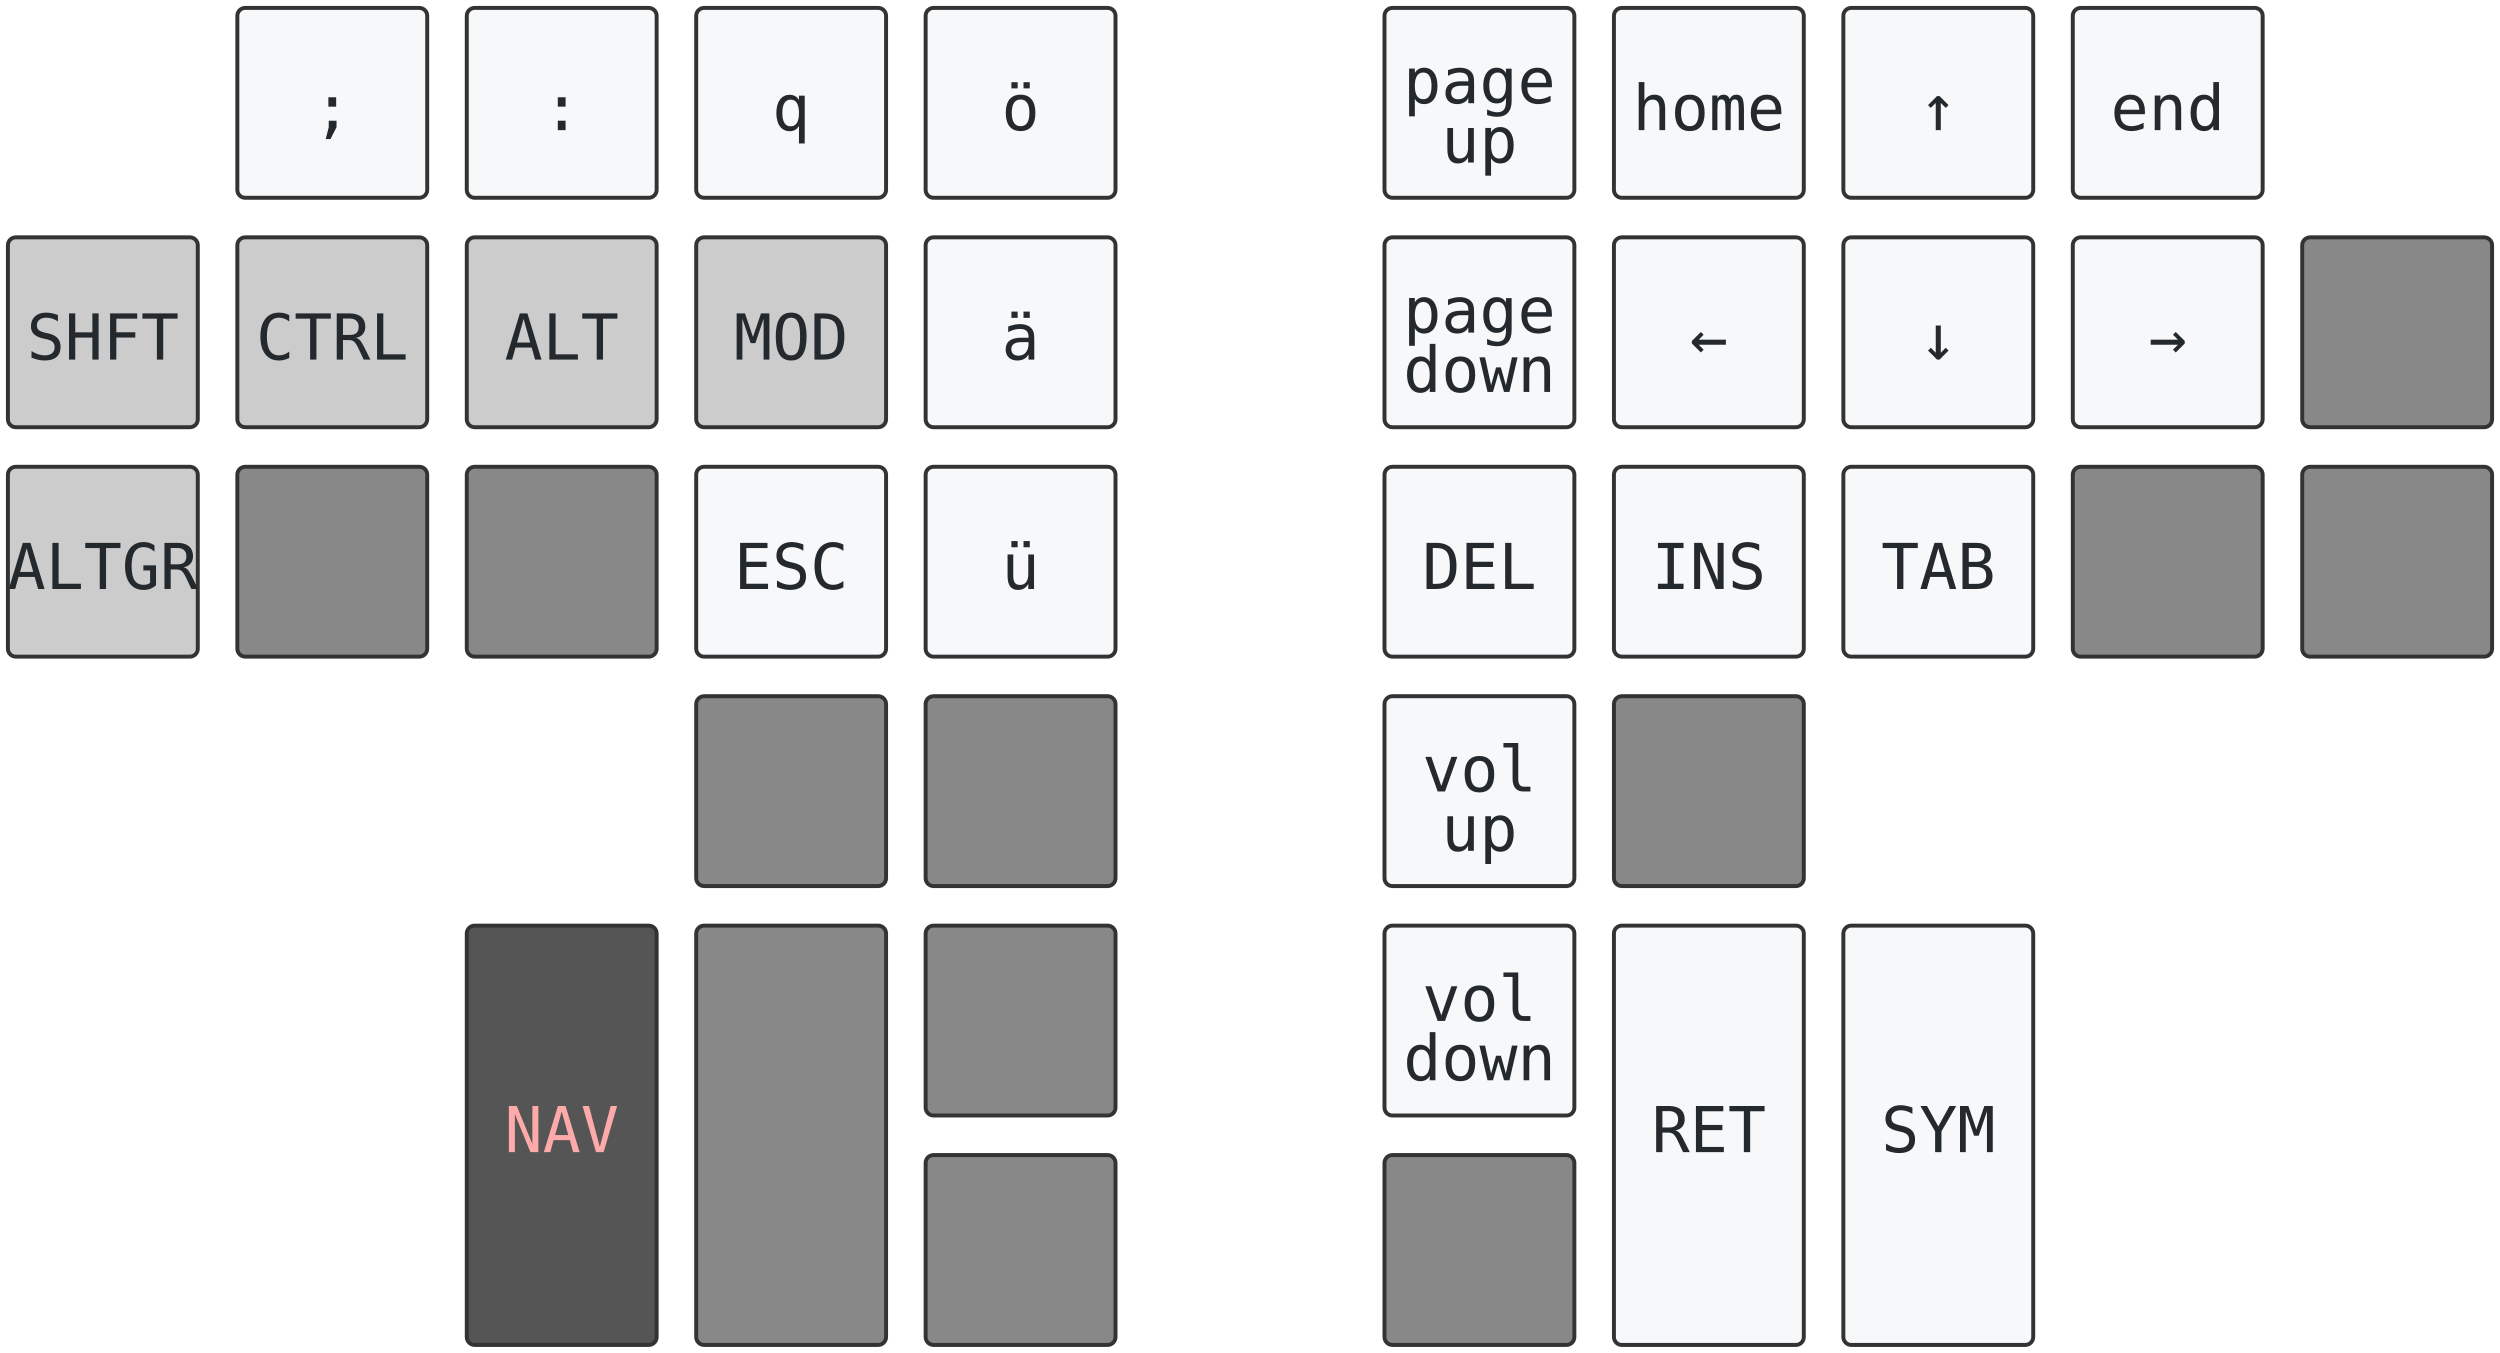
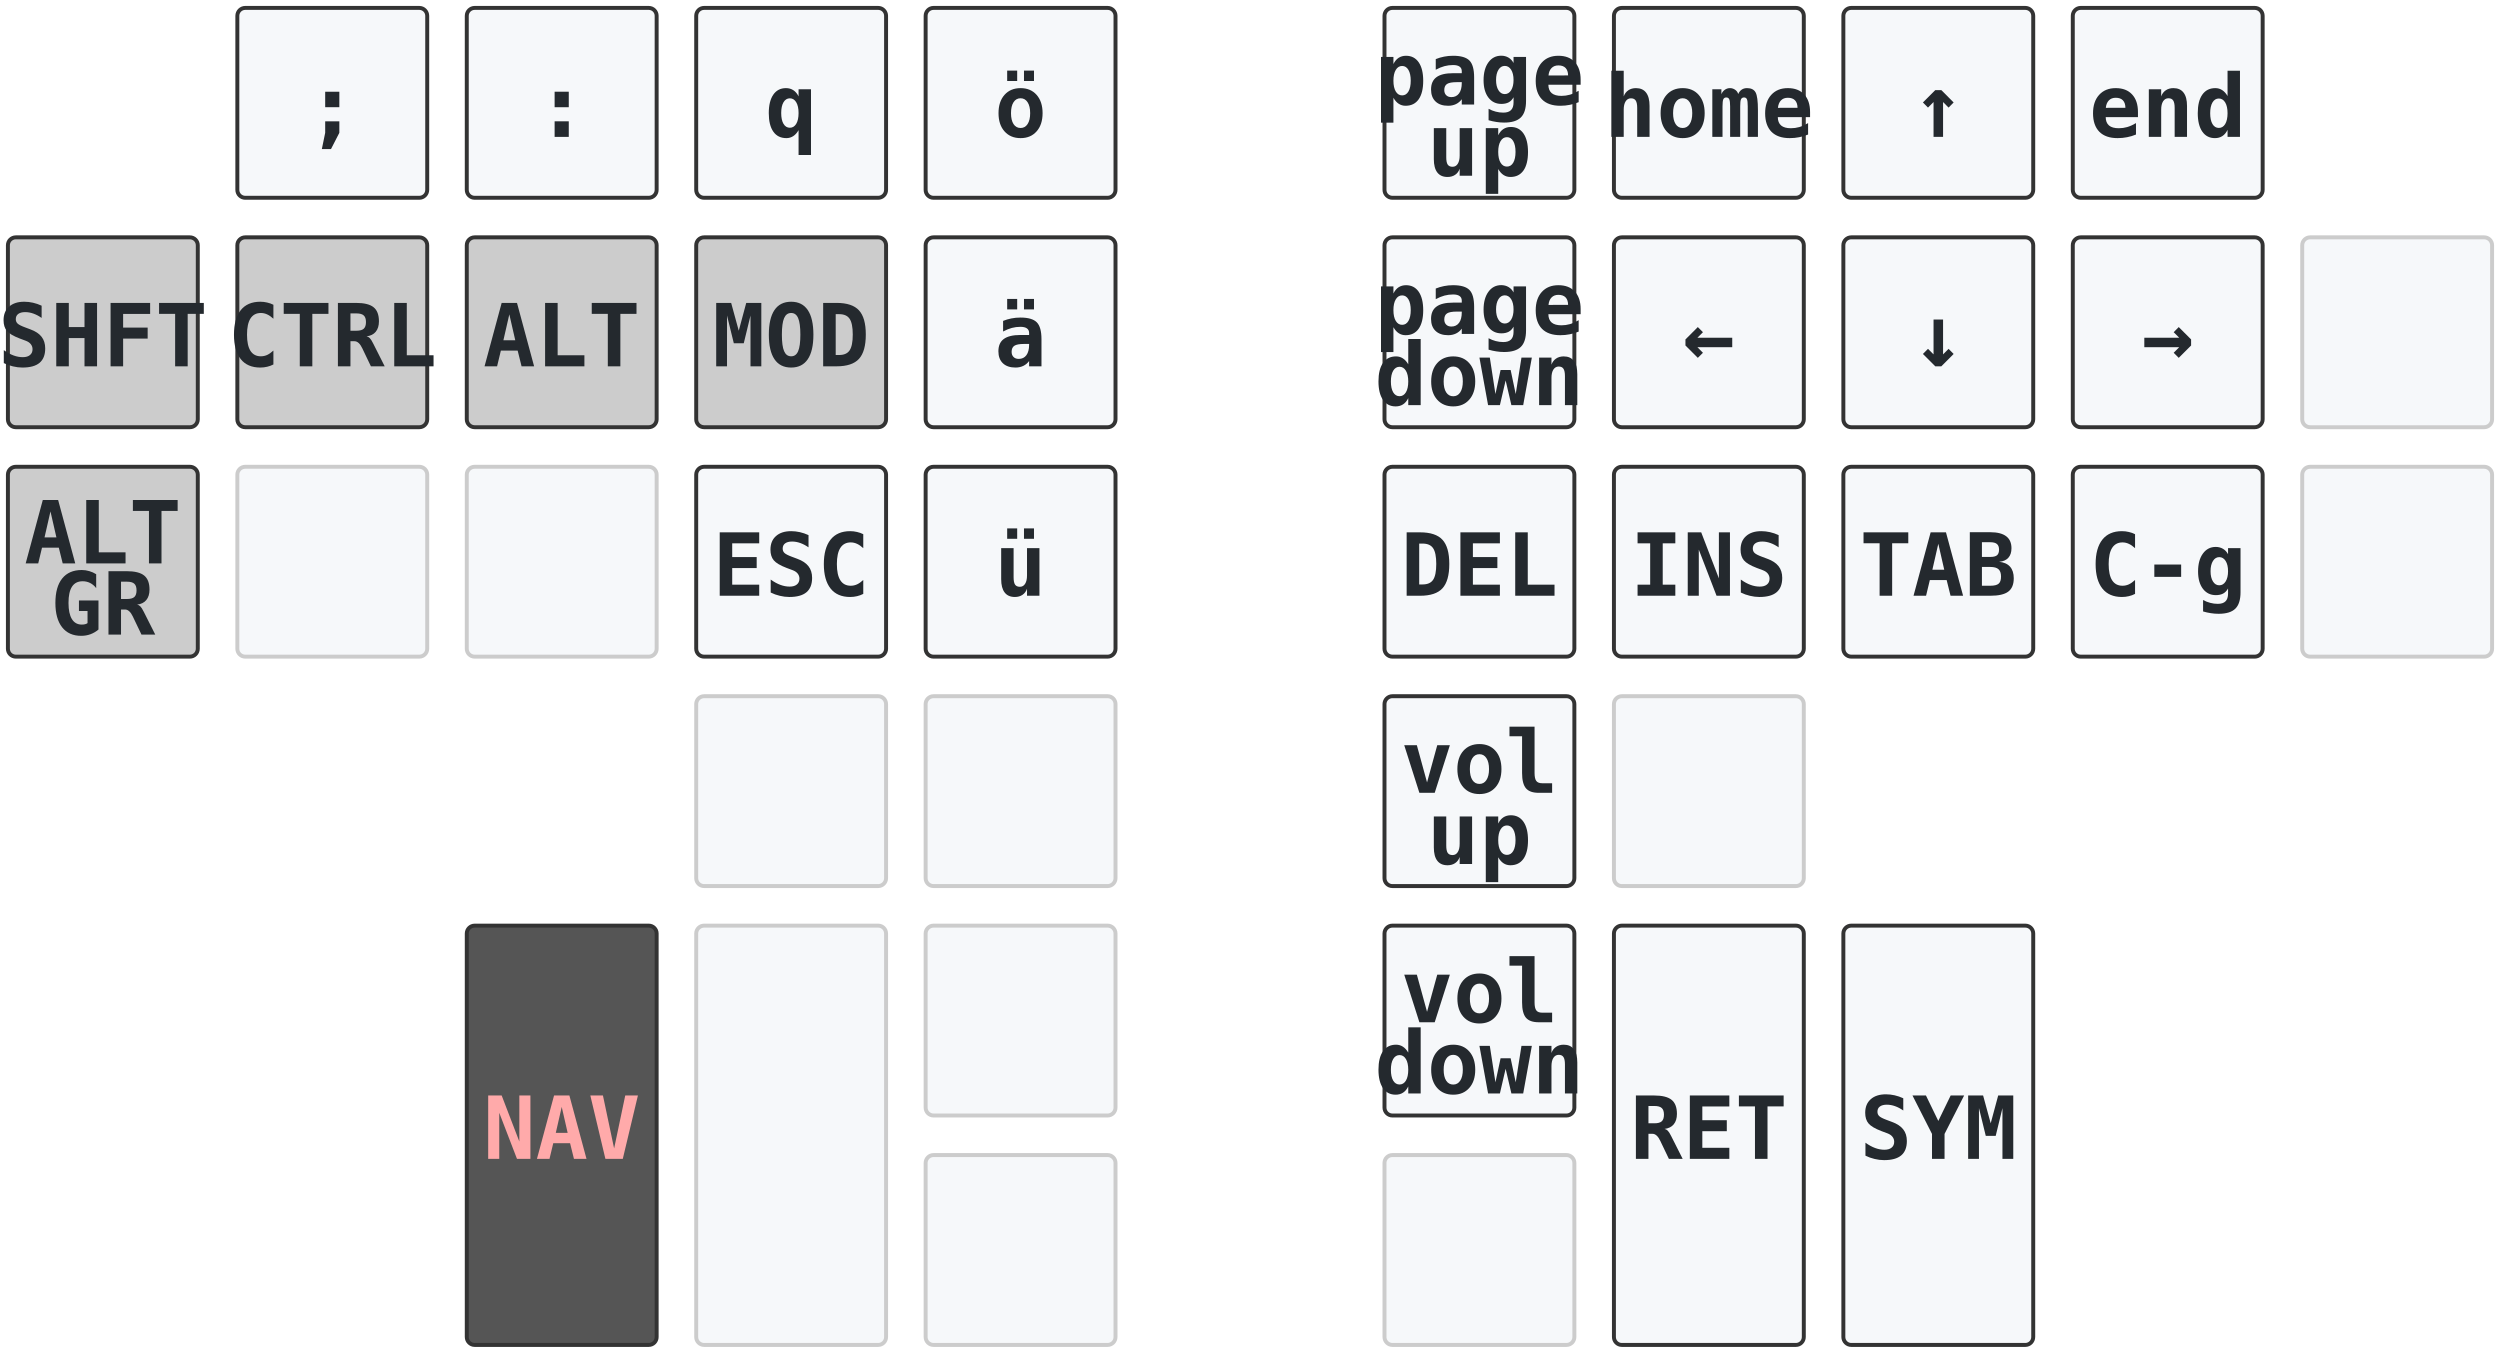
<svg xmlns="http://www.w3.org/2000/svg" width="632" height="342" viewBox="0 0 632 342">
  <style>
    svg {
-         font-family: monospace;
-         font-size: 16px;
+         font-family: "Iosevka Term Slab", monospace;
+         font-size: 22px;
        font-kerning: normal;
+         font-weight: bold;
        text-rendering: optimizeLegibility;
        fill: #24292e;
    }

    rect {
        fill: #f6f8fa;
        stroke: #333;
+     }
+ 
+     .combo {
+         font-size: 20px;
    }

    .key {
        stroke: #333;
    }

    .pressed {
        fill: #555;
    }

    .pressed-text {
        fill: #faa;
    }

    .disabled {
-         fill: #888;
-         stroke: #f0009;
+         fill: #f6f8fa;
+         stroke: #ccc;
+         border-color: red;
    }

    .deactivated {
        fill: #f000;
        stroke: #f000;
    }

    .sticky {
        fill: #ccc;
    }
</style>
  <rect rx="2" ry="2" x="2" y="2" width="48" height="48" class="deactivated key" />
  <rect rx="2" ry="2" x="60" y="2" width="48" height="48" class=" key" />
  <text text-anchor="middle" dominant-baseline="middle" x="84.0" y="28.364" class="-text">;</text>
  <rect rx="2" ry="2" x="118" y="2" width="48" height="48" class=" key" />
  <text text-anchor="middle" dominant-baseline="middle" x="142.0" y="28.364" class="-text">:</text>
  <rect rx="2" ry="2" x="176" y="2" width="48" height="48" class=" key" />
  <text text-anchor="middle" dominant-baseline="middle" x="200.0" y="28.364" class="-text">q</text>
  <rect rx="2" ry="2" x="234" y="2" width="48" height="48" class=" key" />
  <text text-anchor="middle" dominant-baseline="middle" x="258.0" y="28.364" class="-text">ö</text>
  <rect rx="2" ry="2" x="292" y="2" width="48" height="48" class="deactivated key" />
  <rect rx="2" ry="2" x="350" y="2" width="48" height="48" class=" key" />
-   <text text-anchor="middle" dominant-baseline="middle" x="374.0" y="21.545" class="-text">page</text>
-   <text text-anchor="middle" dominant-baseline="middle" x="374.0" y="36.545" class="-text">up</text>
+   <text text-anchor="middle" dominant-baseline="middle" x="374.0" y="20.182" class="-text">page</text>
+   <text text-anchor="middle" dominant-baseline="middle" x="374.0" y="38.182" class="-text">up</text>
  <rect rx="2" ry="2" x="408" y="2" width="48" height="48" class=" key" />
  <text text-anchor="middle" dominant-baseline="middle" x="432.0" y="28.364" class="-text">home</text>
  <rect rx="2" ry="2" x="466" y="2" width="48" height="48" class=" key" />
  <text text-anchor="middle" dominant-baseline="middle" x="490.0" y="28.364" class="-text">↑</text>
  <rect rx="2" ry="2" x="524" y="2" width="48" height="48" class=" key" />
  <text text-anchor="middle" dominant-baseline="middle" x="548.0" y="28.364" class="-text">end</text>
  <rect rx="2" ry="2" x="582" y="2" width="48" height="48" class="deactivated key" />
  <rect rx="2" ry="2" x="2" y="60" width="48" height="48" class="sticky key" />
  <text text-anchor="middle" dominant-baseline="middle" x="26.0" y="86.364" class="sticky-text">SHFT</text>
  <rect rx="2" ry="2" x="60" y="60" width="48" height="48" class="sticky key" />
  <text text-anchor="middle" dominant-baseline="middle" x="84.0" y="86.364" class="sticky-text">CTRL</text>
  <rect rx="2" ry="2" x="118" y="60" width="48" height="48" class="sticky key" />
  <text text-anchor="middle" dominant-baseline="middle" x="142.0" y="86.364" class="sticky-text">ALT</text>
  <rect rx="2" ry="2" x="176" y="60" width="48" height="48" class="sticky key" />
  <text text-anchor="middle" dominant-baseline="middle" x="200.0" y="86.364" class="sticky-text">MOD</text>
  <rect rx="2" ry="2" x="234" y="60" width="48" height="48" class=" key" />
  <text text-anchor="middle" dominant-baseline="middle" x="258.0" y="86.364" class="-text">ä</text>
  <rect rx="2" ry="2" x="292" y="60" width="48" height="48" class="deactivated key" />
  <rect rx="2" ry="2" x="350" y="60" width="48" height="48" class=" key" />
-   <text text-anchor="middle" dominant-baseline="middle" x="374.0" y="79.545" class="-text">page</text>
-   <text text-anchor="middle" dominant-baseline="middle" x="374.0" y="94.545" class="-text">down</text>
+   <text text-anchor="middle" dominant-baseline="middle" x="374.0" y="78.182" class="-text">page</text>
+   <text text-anchor="middle" dominant-baseline="middle" x="374.0" y="96.182" class="-text">down</text>
  <rect rx="2" ry="2" x="408" y="60" width="48" height="48" class=" key" />
  <text text-anchor="middle" dominant-baseline="middle" x="432.0" y="86.364" class="-text">←</text>
  <rect rx="2" ry="2" x="466" y="60" width="48" height="48" class=" key" />
  <text text-anchor="middle" dominant-baseline="middle" x="490.0" y="86.364" class="-text">↓</text>
  <rect rx="2" ry="2" x="524" y="60" width="48" height="48" class=" key" />
  <text text-anchor="middle" dominant-baseline="middle" x="548.0" y="86.364" class="-text">→</text>
  <rect rx="2" ry="2" x="582" y="60" width="48" height="48" class="disabled key" />
  <rect rx="2" ry="2" x="2" y="118" width="48" height="48" class="sticky key" />
-   <text text-anchor="middle" dominant-baseline="middle" x="26.0" y="144.364" class="sticky-text">ALTGR</text>
+   <text text-anchor="middle" dominant-baseline="middle" x="26.0" y="136.182" class="sticky-text">ALT</text>
+   <text text-anchor="middle" dominant-baseline="middle" x="26.0" y="154.182" class="sticky-text">GR</text>
  <rect rx="2" ry="2" x="60" y="118" width="48" height="48" class="disabled key" />
  <rect rx="2" ry="2" x="118" y="118" width="48" height="48" class="disabled key" />
  <rect rx="2" ry="2" x="176" y="118" width="48" height="48" class=" key" />
  <text text-anchor="middle" dominant-baseline="middle" x="200.0" y="144.364" class="-text">ESC</text>
  <rect rx="2" ry="2" x="234" y="118" width="48" height="48" class=" key" />
  <text text-anchor="middle" dominant-baseline="middle" x="258.0" y="144.364" class="-text">ü</text>
  <rect rx="2" ry="2" x="292" y="118" width="48" height="48" class="deactivated key" />
  <rect rx="2" ry="2" x="350" y="118" width="48" height="48" class=" key" />
  <text text-anchor="middle" dominant-baseline="middle" x="374.0" y="144.364" class="-text">DEL</text>
  <rect rx="2" ry="2" x="408" y="118" width="48" height="48" class=" key" />
  <text text-anchor="middle" dominant-baseline="middle" x="432.0" y="144.364" class="-text">INS</text>
  <rect rx="2" ry="2" x="466" y="118" width="48" height="48" class=" key" />
  <text text-anchor="middle" dominant-baseline="middle" x="490.0" y="144.364" class="-text">TAB</text>
-   <rect rx="2" ry="2" x="524" y="118" width="48" height="48" class="disabled key" />
+   <rect rx="2" ry="2" x="524" y="118" width="48" height="48" class=" key" />
+   <text text-anchor="middle" dominant-baseline="middle" x="548.0" y="144.364" class="-text">C-g</text>
  <rect rx="2" ry="2" x="582" y="118" width="48" height="48" class="disabled key" />
  <rect rx="2" ry="2" x="2" y="176" width="48" height="48" class="deactivated key" />
  <rect rx="2" ry="2" x="60" y="176" width="48" height="48" class="deactivated key" />
  <rect rx="2" ry="2" x="118" y="176" width="48" height="48" class="deactivated key" />
  <rect rx="2" ry="2" x="176" y="176" width="48" height="48" class="disabled key" />
  <rect rx="2" ry="2" x="234" y="176" width="48" height="48" class="disabled key" />
  <rect rx="2" ry="2" x="292" y="176" width="48" height="48" class="deactivated key" />
  <rect rx="2" ry="2" x="350" y="176" width="48" height="48" class=" key" />
-   <text text-anchor="middle" dominant-baseline="middle" x="374.0" y="195.545" class="-text">vol</text>
-   <text text-anchor="middle" dominant-baseline="middle" x="374.0" y="210.545" class="-text">up</text>
+   <text text-anchor="middle" dominant-baseline="middle" x="374.0" y="194.182" class="-text">vol</text>
+   <text text-anchor="middle" dominant-baseline="middle" x="374.0" y="212.182" class="-text">up</text>
  <rect rx="2" ry="2" x="408" y="176" width="48" height="48" class="disabled key" />
  <rect rx="2" ry="2" x="466" y="176" width="48" height="48" class="deactivated key" />
  <rect rx="2" ry="2" x="524" y="176" width="48" height="48" class="deactivated key" />
  <rect rx="2" ry="2" x="582" y="176" width="48" height="48" class="deactivated key" />
  <rect rx="2" ry="2" x="2" y="234" width="48" height="48" class="deactivated key" />
  <rect rx="2" ry="2" x="60" y="234" width="48" height="48" class="deactivated key" />
  <rect rx="2" ry="2" x="118" y="234" width="48" height="106" class="pressed key" />
  <text text-anchor="middle" dominant-baseline="middle" x="142.0" y="286.727" class="pressed-text">NAV</text>
  <rect rx="2" ry="2" x="176" y="234" width="48" height="106" class="disabled key" />
  <rect rx="2" ry="2" x="234" y="234" width="48" height="48" class="disabled key" />
  <rect rx="2" ry="2" x="292" y="234" width="48" height="48" class="deactivated key" />
  <rect rx="2" ry="2" x="350" y="234" width="48" height="48" class=" key" />
-   <text text-anchor="middle" dominant-baseline="middle" x="374.0" y="253.545" class="-text">vol</text>
-   <text text-anchor="middle" dominant-baseline="middle" x="374.0" y="268.545" class="-text">down</text>
+   <text text-anchor="middle" dominant-baseline="middle" x="374.0" y="252.182" class="-text">vol</text>
+   <text text-anchor="middle" dominant-baseline="middle" x="374.0" y="270.182" class="-text">down</text>
  <rect rx="2" ry="2" x="408" y="234" width="48" height="106" class="key key" />
  <text text-anchor="middle" dominant-baseline="middle" x="432.0" y="286.727" class="key-text">RET</text>
  <rect rx="2" ry="2" x="466" y="234" width="48" height="106" class="key key" />
  <text text-anchor="middle" dominant-baseline="middle" x="490.0" y="286.727" class="key-text">SYM</text>
  <rect rx="2" ry="2" x="524" y="234" width="48" height="48" class="deactivated key" />
  <rect rx="2" ry="2" x="582" y="234" width="48" height="48" class="deactivated key" />
  <rect rx="2" ry="2" x="2" y="292" width="48" height="48" class="deactivated key" />
  <rect rx="2" ry="2" x="60" y="292" width="48" height="48" class="deactivated key" />
  <rect rx="2" ry="2" x="118" y="292" width="48" height="48" class="deactivated key" />
  <rect rx="2" ry="2" x="176" y="292" width="48" height="48" class="deactivated key" />
  <rect rx="2" ry="2" x="234" y="292" width="48" height="48" class="disabled key" />
  <rect rx="2" ry="2" x="292" y="292" width="48" height="48" class="deactivated key" />
  <rect rx="2" ry="2" x="350" y="292" width="48" height="48" class="disabled key" />
  <rect rx="2" ry="2" x="408" y="292" width="48" height="48" class="deactivated key" />
  <rect rx="2" ry="2" x="466" y="292" width="48" height="48" class="deactivated key" />
  <rect rx="2" ry="2" x="524" y="292" width="48" height="48" class="deactivated key" />
  <rect rx="2" ry="2" x="582" y="292" width="48" height="48" class="deactivated key" />
</svg>
